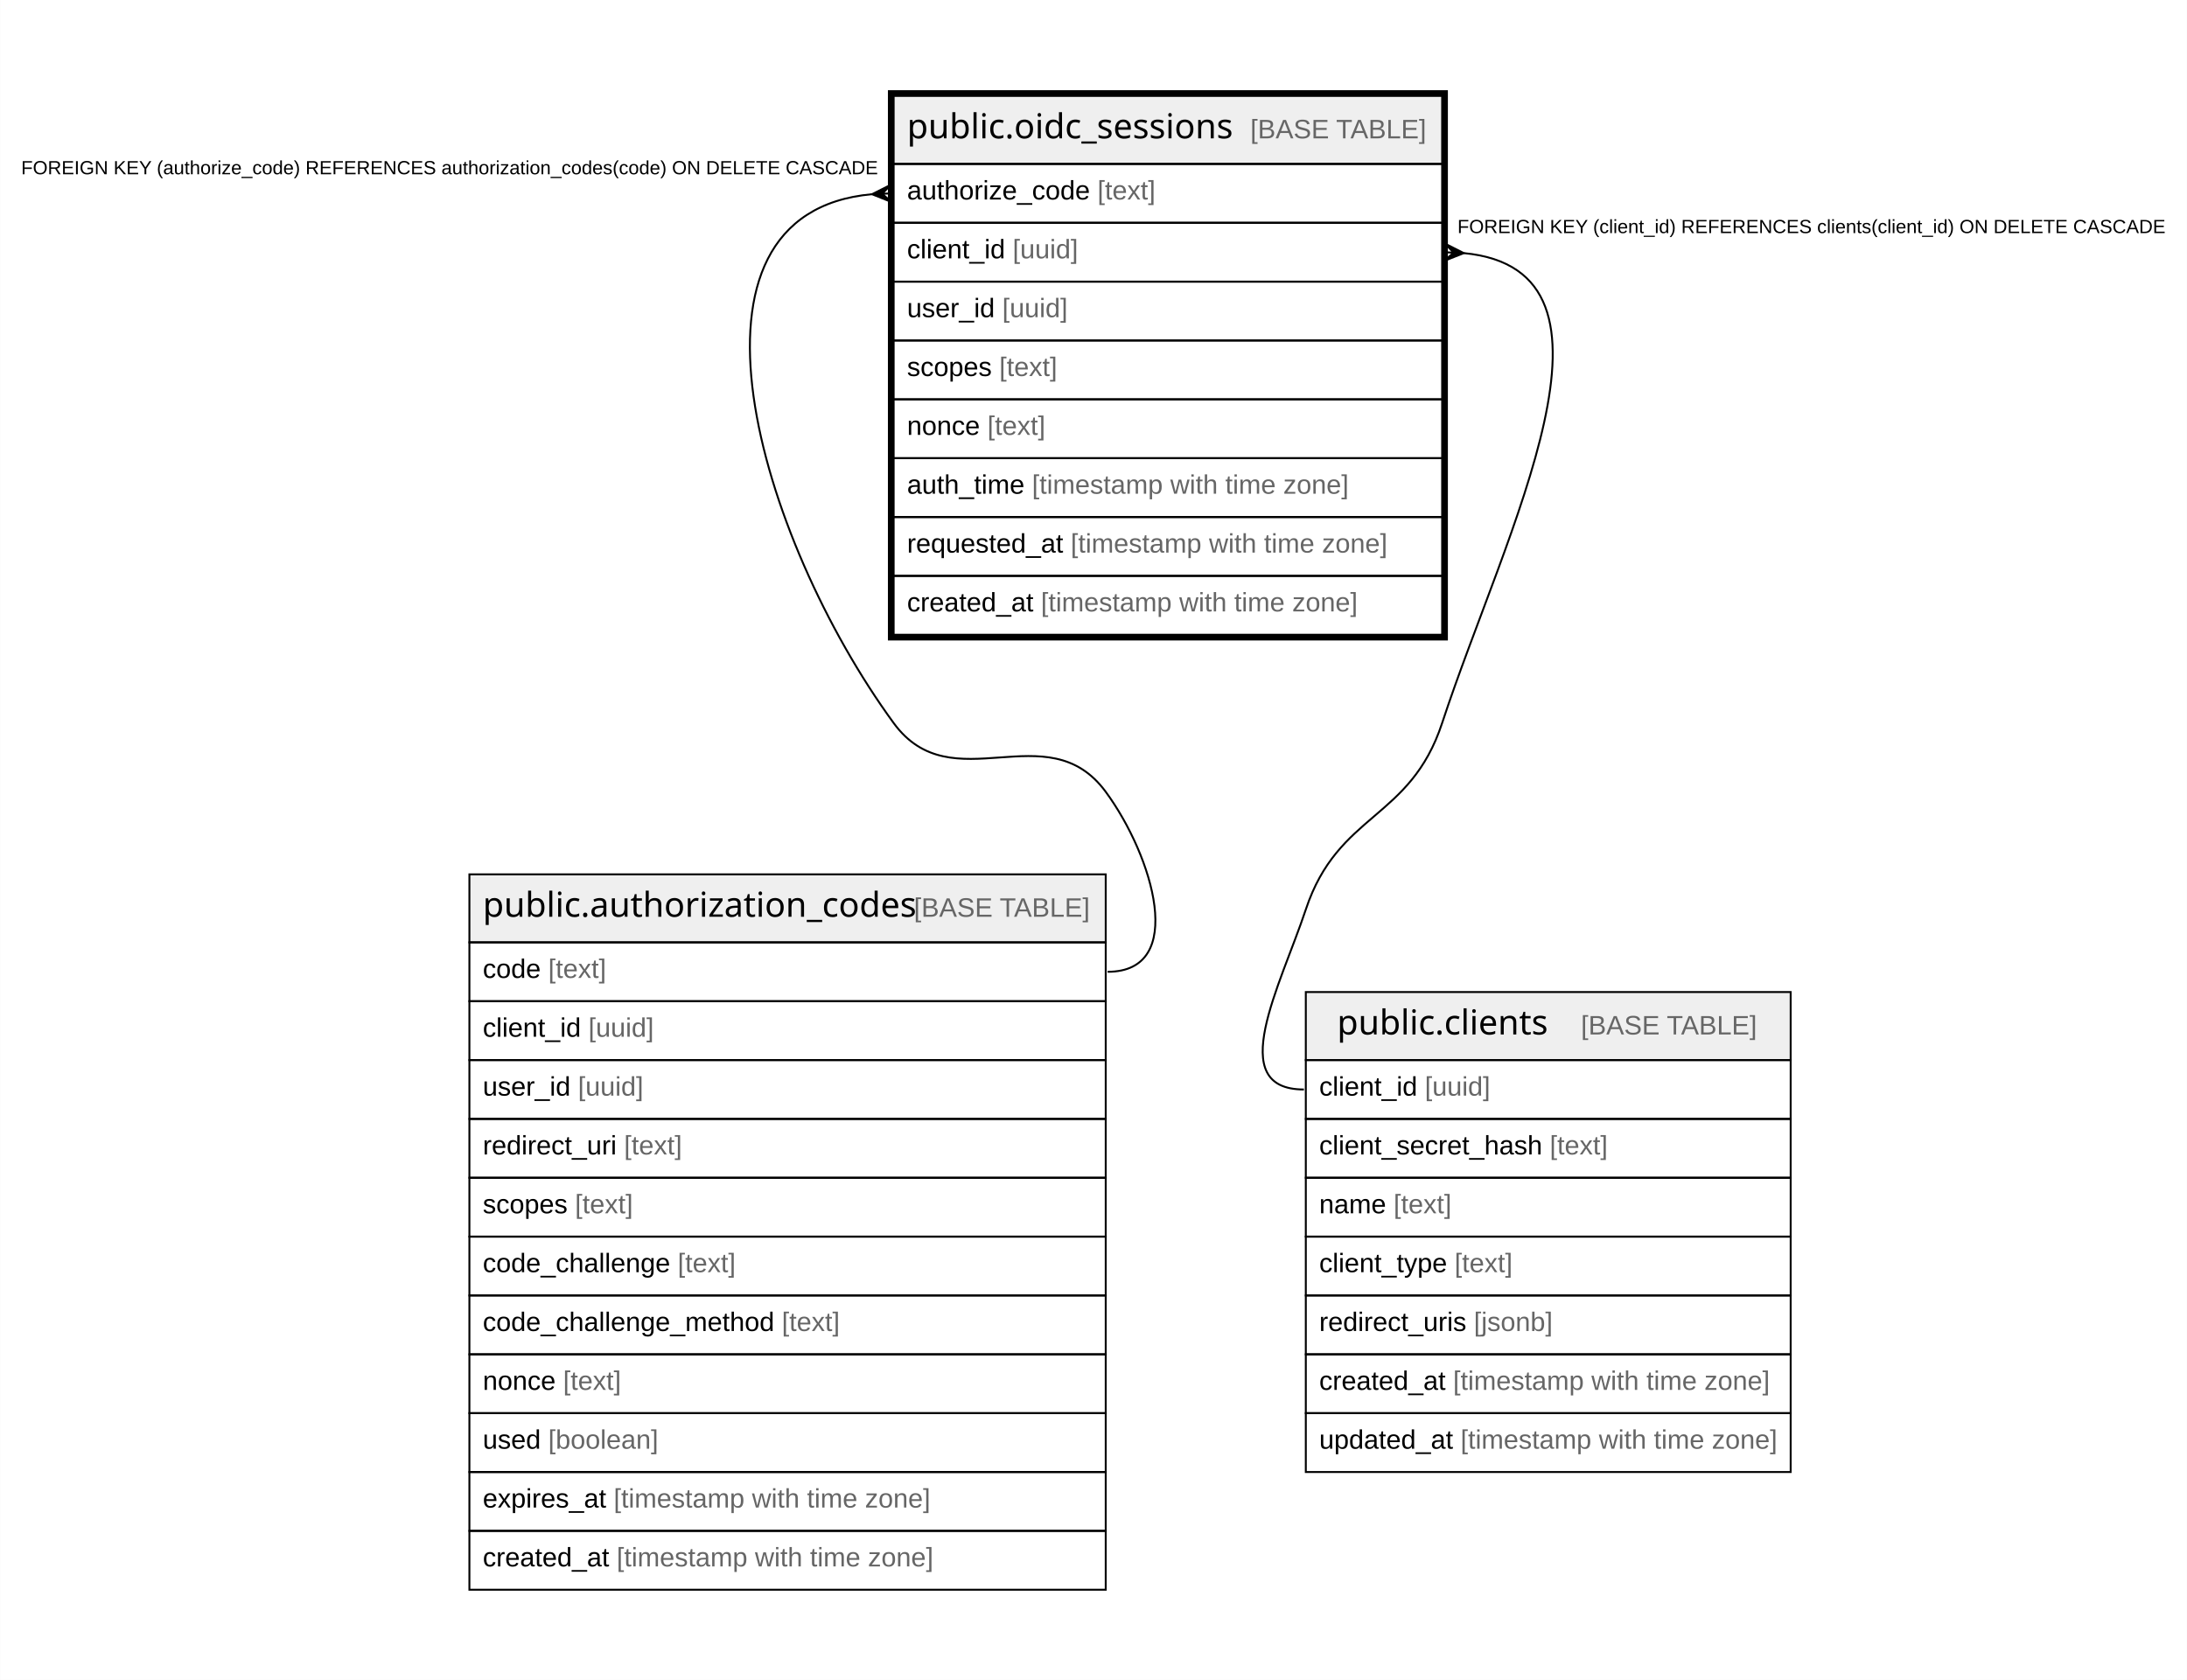
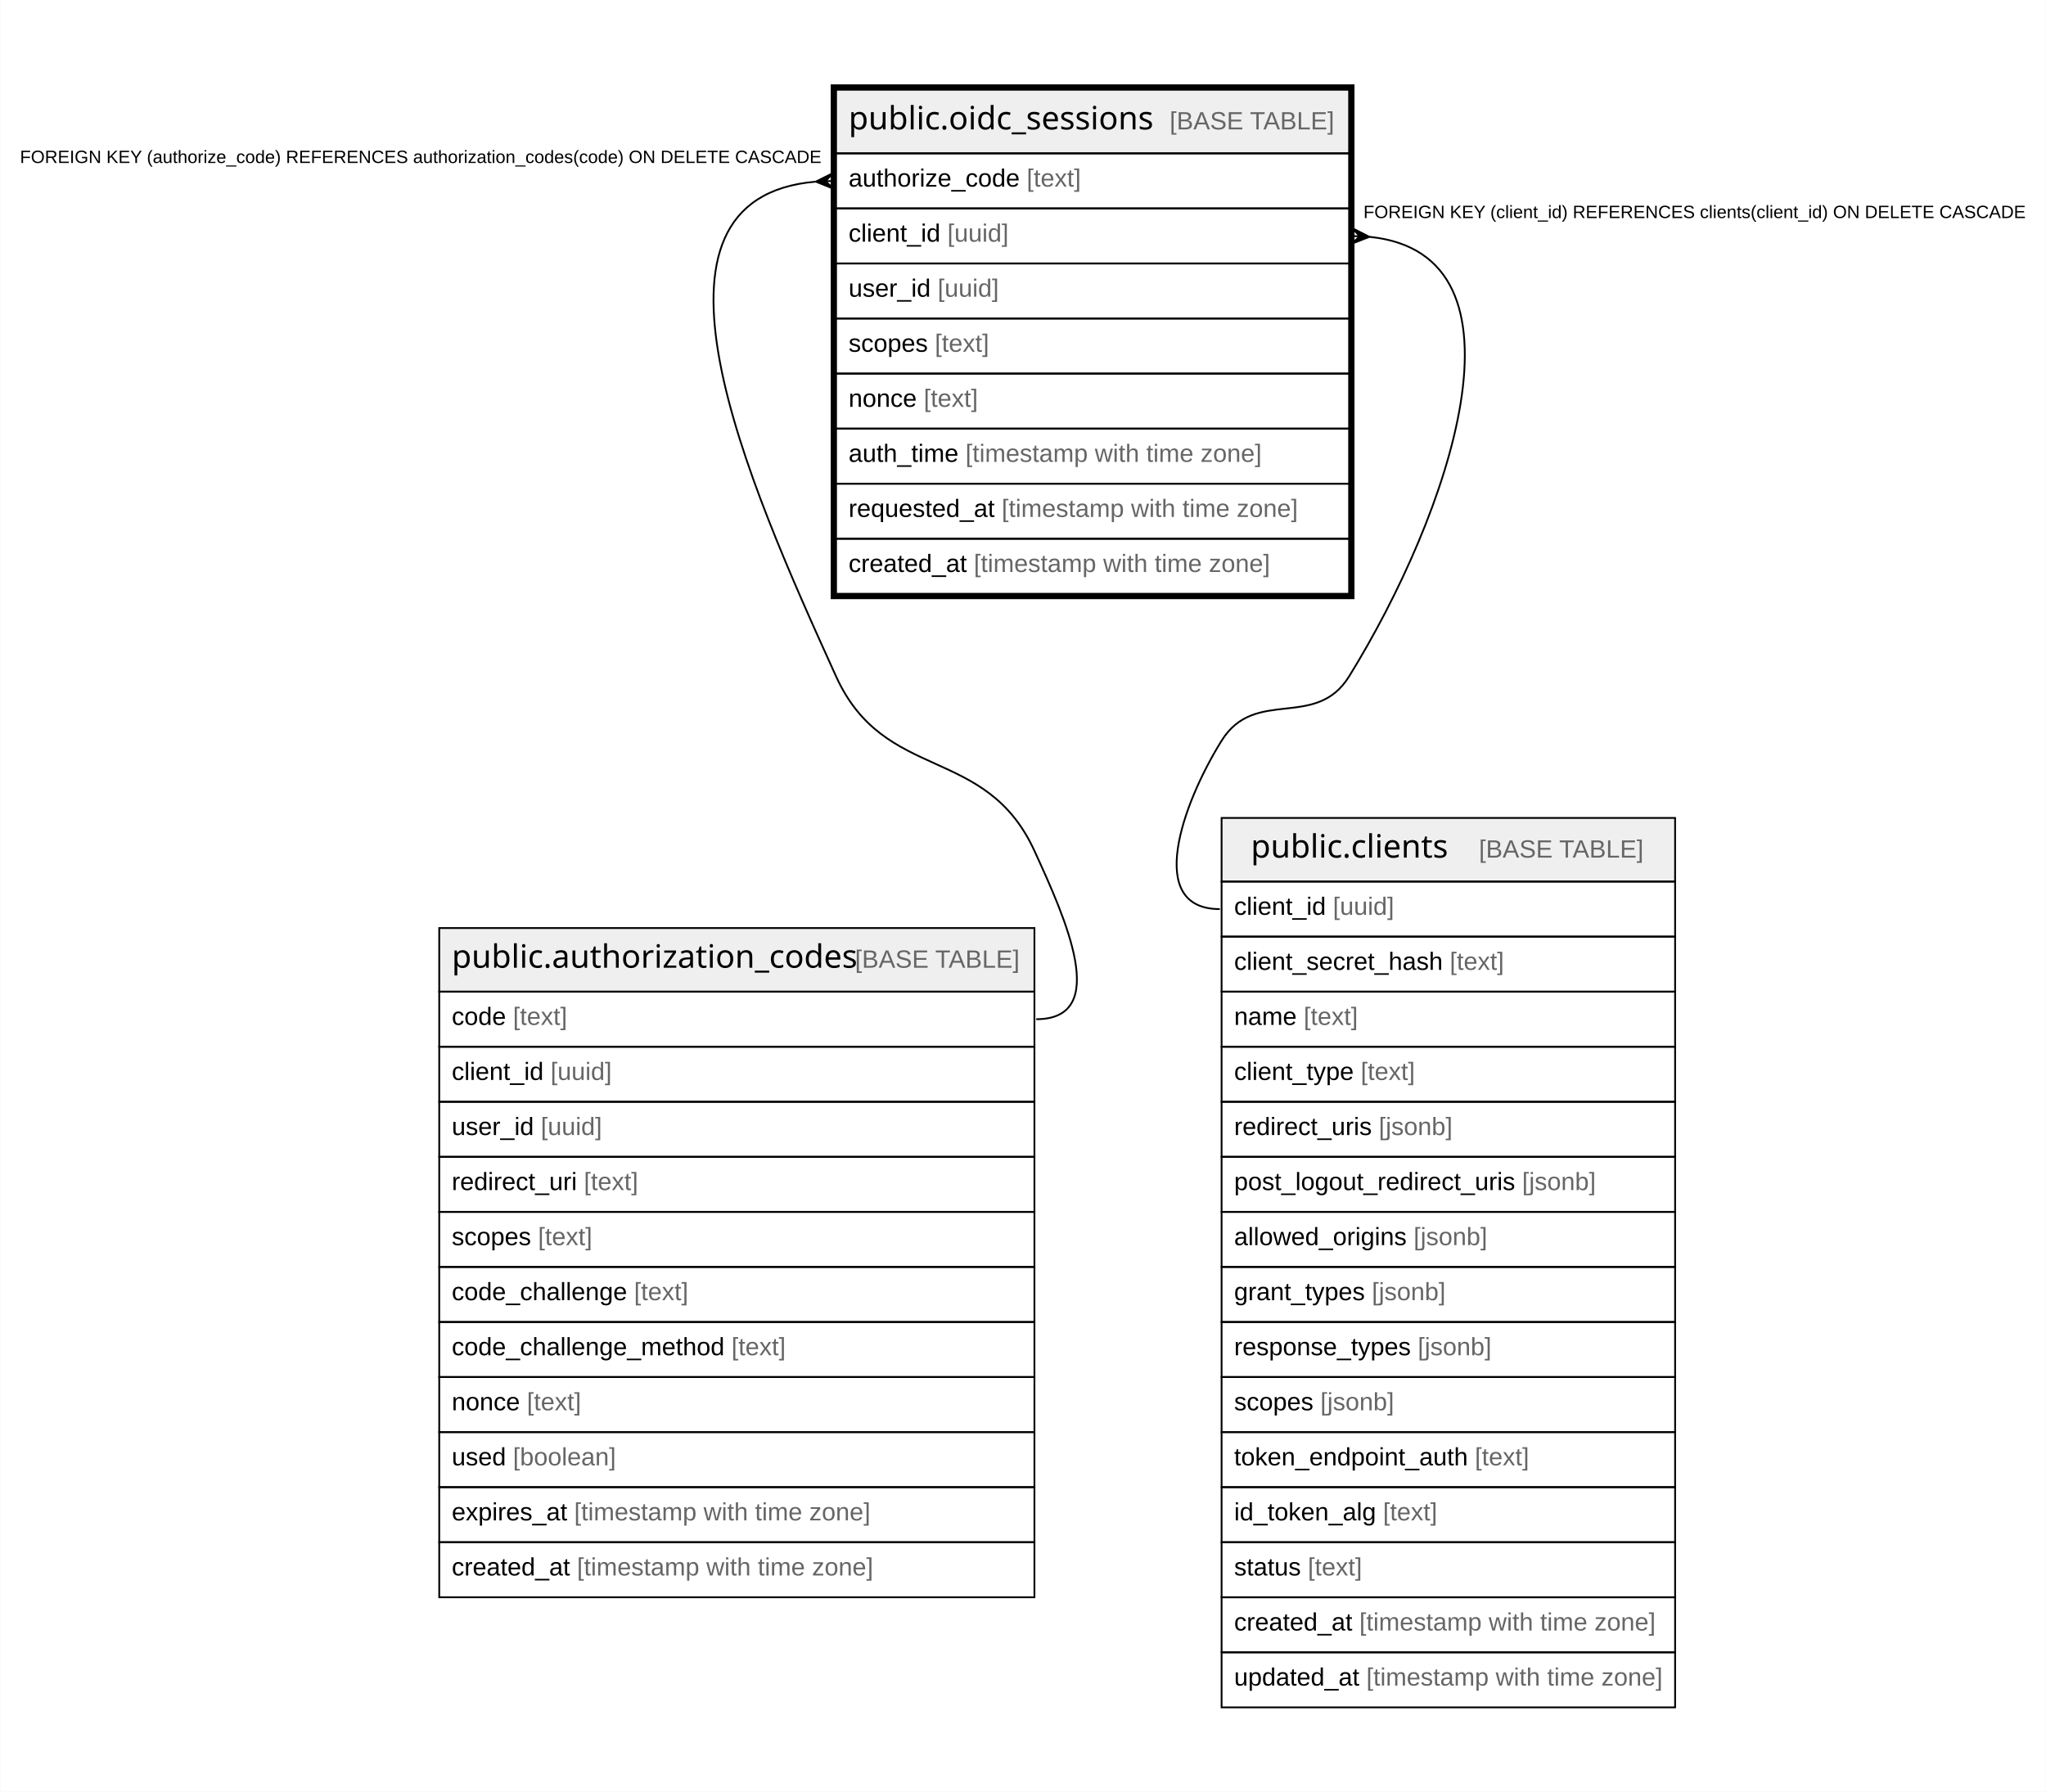
- <svg xmlns="http://www.w3.org/2000/svg" width="1144pt" height="879pt" viewBox="0.00 0.00 1144.13 879.20">
-   <g id="graph0" class="graph" transform="scale(1 1) rotate(0) translate(4 875.2)">
-     <polygon fill="white" stroke="none" points="-4,4 -4,-875.2 1140.13,-875.2 1140.13,4 -4,4" />
+ <svg xmlns="http://www.w3.org/2000/svg" width="1144pt" height="1002pt" viewBox="0.00 0.00 1144.13 1002.40">
+   <g id="graph0" class="graph" transform="scale(1 1) rotate(0) translate(4 998.4)">
+     <polygon fill="white" stroke="none" points="-4,4 -4,-998.4 1140.13,-998.4 1140.13,4 -4,4" />
    <g id="node1" class="node">
-       <polygon fill="#efefef" stroke="none" points="463.5,-789.4 463.5,-825 750.48,-825 750.48,-789.4 463.5,-789.4" />
-       <polygon fill="none" stroke="black" points="463.5,-789.4 463.5,-825 750.48,-825 750.48,-789.4 463.5,-789.4" />
-       <text text-anchor="start" x="470.5" y="-802.8" font-family="Arial Bold" font-size="18.00">public.oidc_sessions</text>
-       <text text-anchor="start" x="618.99" y="-802.8" font-family="Arial" font-size="14.00">    </text>
-       <text text-anchor="start" x="650.11" y="-802.8" font-family="Arial" font-size="14.00" fill="#666666">[BASE TABLE]</text>
+       <polygon fill="#efefef" stroke="none" points="463.5,-912.6 463.5,-948.2 750.48,-948.2 750.48,-912.6 463.5,-912.6" />
+       <polygon fill="none" stroke="black" points="463.5,-912.6 463.5,-948.2 750.48,-948.2 750.48,-912.6 463.5,-912.6" />
+       <text text-anchor="start" x="470.5" y="-926" font-family="Arial Bold" font-size="18.00">public.oidc_sessions</text>
+       <text text-anchor="start" x="618.99" y="-926" font-family="Arial" font-size="14.00">    </text>
+       <text text-anchor="start" x="650.11" y="-926" font-family="Arial" font-size="14.00" fill="#666666">[BASE TABLE]</text>
+       <polygon fill="none" stroke="black" points="463.5,-881.8 463.5,-912.6 750.48,-912.6 750.48,-881.8 463.5,-881.8" />
+       <text text-anchor="start" x="470.5" y="-894" font-family="Arial" font-size="14.00">authorize_code </text>
+       <text text-anchor="start" x="570.13" y="-894" font-family="Arial" font-size="14.00" fill="#666666">[text]</text>
+       <polygon fill="none" stroke="black" points="463.5,-851 463.5,-881.8 750.48,-881.8 750.48,-851 463.5,-851" />
+       <text text-anchor="start" x="470.5" y="-863.2" font-family="Arial" font-size="14.00">client_id </text>
+       <text text-anchor="start" x="525.76" y="-863.2" font-family="Arial" font-size="14.00" fill="#666666">[uuid]</text>
+       <polygon fill="none" stroke="black" points="463.5,-820.2 463.5,-851 750.48,-851 750.48,-820.2 463.5,-820.2" />
+       <text text-anchor="start" x="470.5" y="-832.4" font-family="Arial" font-size="14.00">user_id </text>
+       <text text-anchor="start" x="520.31" y="-832.4" font-family="Arial" font-size="14.00" fill="#666666">[uuid]</text>
+       <polygon fill="none" stroke="black" points="463.5,-789.4 463.5,-820.2 750.48,-820.2 750.48,-789.4 463.5,-789.4" />
+       <text text-anchor="start" x="470.5" y="-801.6" font-family="Arial" font-size="14.00">scopes </text>
+       <text text-anchor="start" x="518.75" y="-801.6" font-family="Arial" font-size="14.00" fill="#666666">[text]</text>
      <polygon fill="none" stroke="black" points="463.5,-758.6 463.5,-789.4 750.48,-789.4 750.48,-758.6 463.5,-758.6" />
-       <text text-anchor="start" x="470.5" y="-770.8" font-family="Arial" font-size="14.00">authorize_code </text>
-       <text text-anchor="start" x="570.13" y="-770.8" font-family="Arial" font-size="14.00" fill="#666666">[text]</text>
+       <text text-anchor="start" x="470.5" y="-770.8" font-family="Arial" font-size="14.00">nonce </text>
+       <text text-anchor="start" x="512.54" y="-770.8" font-family="Arial" font-size="14.00" fill="#666666">[text]</text>
      <polygon fill="none" stroke="black" points="463.5,-727.8 463.5,-758.6 750.48,-758.6 750.48,-727.8 463.5,-727.8" />
-       <text text-anchor="start" x="470.5" y="-740" font-family="Arial" font-size="14.00">client_id </text>
-       <text text-anchor="start" x="525.76" y="-740" font-family="Arial" font-size="14.00" fill="#666666">[uuid]</text>
+       <text text-anchor="start" x="470.5" y="-740" font-family="Arial" font-size="14.00">auth_time </text>
+       <text text-anchor="start" x="535.87" y="-740" font-family="Arial" font-size="14.00" fill="#666666">[timestamp with time zone]</text>
      <polygon fill="none" stroke="black" points="463.5,-697 463.5,-727.8 750.48,-727.8 750.48,-697 463.5,-697" />
-       <text text-anchor="start" x="470.5" y="-709.2" font-family="Arial" font-size="14.00">user_id </text>
-       <text text-anchor="start" x="520.31" y="-709.2" font-family="Arial" font-size="14.00" fill="#666666">[uuid]</text>
+       <text text-anchor="start" x="470.5" y="-709.2" font-family="Arial" font-size="14.00">requested_at </text>
+       <text text-anchor="start" x="556.12" y="-709.2" font-family="Arial" font-size="14.00" fill="#666666">[timestamp with time zone]</text>
      <polygon fill="none" stroke="black" points="463.5,-666.2 463.5,-697 750.48,-697 750.48,-666.2 463.5,-666.2" />
-       <text text-anchor="start" x="470.5" y="-678.4" font-family="Arial" font-size="14.00">scopes </text>
-       <text text-anchor="start" x="518.75" y="-678.4" font-family="Arial" font-size="14.00" fill="#666666">[text]</text>
-       <polygon fill="none" stroke="black" points="463.5,-635.4 463.5,-666.2 750.48,-666.2 750.48,-635.4 463.5,-635.4" />
-       <text text-anchor="start" x="470.5" y="-647.6" font-family="Arial" font-size="14.00">nonce </text>
-       <text text-anchor="start" x="512.54" y="-647.6" font-family="Arial" font-size="14.00" fill="#666666">[text]</text>
-       <polygon fill="none" stroke="black" points="463.5,-604.6 463.5,-635.4 750.48,-635.4 750.48,-604.6 463.5,-604.6" />
-       <text text-anchor="start" x="470.5" y="-616.8" font-family="Arial" font-size="14.00">auth_time </text>
-       <text text-anchor="start" x="535.87" y="-616.8" font-family="Arial" font-size="14.00" fill="#666666">[timestamp with time zone]</text>
-       <polygon fill="none" stroke="black" points="463.5,-573.8 463.5,-604.6 750.48,-604.6 750.48,-573.8 463.5,-573.8" />
-       <text text-anchor="start" x="470.5" y="-586" font-family="Arial" font-size="14.00">requested_at </text>
-       <text text-anchor="start" x="556.12" y="-586" font-family="Arial" font-size="14.00" fill="#666666">[timestamp with time zone]</text>
-       <polygon fill="none" stroke="black" points="463.5,-543 463.5,-573.8 750.48,-573.8 750.48,-543 463.5,-543" />
-       <text text-anchor="start" x="470.5" y="-555.2" font-family="Arial" font-size="14.00">created_at </text>
-       <text text-anchor="start" x="540.55" y="-555.2" font-family="Arial" font-size="14.00" fill="#666666">[timestamp with time zone]</text>
-       <polygon fill="none" stroke="black" stroke-width="3" points="462,-541.5 462,-826.5 751.98,-826.5 751.98,-541.5 462,-541.5" />
+       <text text-anchor="start" x="470.5" y="-678.4" font-family="Arial" font-size="14.00">created_at </text>
+       <text text-anchor="start" x="540.55" y="-678.4" font-family="Arial" font-size="14.00" fill="#666666">[timestamp with time zone]</text>
+       <polygon fill="none" stroke="black" stroke-width="3" points="462,-664.7 462,-949.7 751.98,-949.7 751.98,-664.7 462,-664.7" />
    </g>
    <g id="node2" class="node">
-       <polygon fill="#efefef" stroke="none" points="241.53,-382 241.53,-417.6 574.46,-417.6 574.46,-382 241.53,-382" />
-       <polygon fill="none" stroke="black" points="241.53,-382 241.53,-417.6 574.46,-417.6 574.46,-382 241.53,-382" />
-       <text text-anchor="start" x="248.53" y="-395.4" font-family="Arial Bold" font-size="18.00">public.authorization_codes</text>
-       <text text-anchor="start" x="442.97" y="-395.4" font-family="Arial" font-size="14.00">    </text>
-       <text text-anchor="start" x="474.08" y="-395.4" font-family="Arial" font-size="14.00" fill="#666666">[BASE TABLE]</text>
+       <polygon fill="#efefef" stroke="none" points="241.53,-443.6 241.53,-479.2 574.46,-479.2 574.46,-443.6 241.53,-443.6" />
+       <polygon fill="none" stroke="black" points="241.53,-443.6 241.53,-479.2 574.46,-479.2 574.46,-443.6 241.53,-443.6" />
+       <text text-anchor="start" x="248.53" y="-457" font-family="Arial Bold" font-size="18.00">public.authorization_codes</text>
+       <text text-anchor="start" x="442.97" y="-457" font-family="Arial" font-size="14.00">    </text>
+       <text text-anchor="start" x="474.08" y="-457" font-family="Arial" font-size="14.00" fill="#666666">[BASE TABLE]</text>
+       <polygon fill="none" stroke="black" points="241.53,-412.8 241.53,-443.6 574.46,-443.6 574.46,-412.8 241.53,-412.8" />
+       <text text-anchor="start" x="248.53" y="-425" font-family="Arial" font-size="14.00">code </text>
+       <text text-anchor="start" x="282.77" y="-425" font-family="Arial" font-size="14.00" fill="#666666">[text]</text>
+       <polygon fill="none" stroke="black" points="241.53,-382 241.53,-412.8 574.46,-412.8 574.46,-382 241.53,-382" />
+       <text text-anchor="start" x="248.53" y="-394.2" font-family="Arial" font-size="14.00">client_id </text>
+       <text text-anchor="start" x="303.78" y="-394.2" font-family="Arial" font-size="14.00" fill="#666666">[uuid]</text>
      <polygon fill="none" stroke="black" points="241.53,-351.2 241.53,-382 574.46,-382 574.46,-351.2 241.53,-351.2" />
-       <text text-anchor="start" x="248.53" y="-363.4" font-family="Arial" font-size="14.00">code </text>
-       <text text-anchor="start" x="282.77" y="-363.4" font-family="Arial" font-size="14.00" fill="#666666">[text]</text>
+       <text text-anchor="start" x="248.53" y="-363.4" font-family="Arial" font-size="14.00">user_id </text>
+       <text text-anchor="start" x="298.33" y="-363.4" font-family="Arial" font-size="14.00" fill="#666666">[uuid]</text>
      <polygon fill="none" stroke="black" points="241.53,-320.4 241.53,-351.2 574.46,-351.2 574.46,-320.4 241.53,-320.4" />
-       <text text-anchor="start" x="248.53" y="-332.6" font-family="Arial" font-size="14.00">client_id </text>
-       <text text-anchor="start" x="303.78" y="-332.6" font-family="Arial" font-size="14.00" fill="#666666">[uuid]</text>
+       <text text-anchor="start" x="248.53" y="-332.6" font-family="Arial" font-size="14.00">redirect_uri </text>
+       <text text-anchor="start" x="322.44" y="-332.6" font-family="Arial" font-size="14.00" fill="#666666">[text]</text>
      <polygon fill="none" stroke="black" points="241.53,-289.6 241.53,-320.4 574.46,-320.4 574.46,-289.6 241.53,-289.6" />
-       <text text-anchor="start" x="248.53" y="-301.8" font-family="Arial" font-size="14.00">user_id </text>
-       <text text-anchor="start" x="298.33" y="-301.8" font-family="Arial" font-size="14.00" fill="#666666">[uuid]</text>
+       <text text-anchor="start" x="248.53" y="-301.8" font-family="Arial" font-size="14.00">scopes </text>
+       <text text-anchor="start" x="296.77" y="-301.8" font-family="Arial" font-size="14.00" fill="#666666">[text]</text>
      <polygon fill="none" stroke="black" points="241.53,-258.8 241.53,-289.6 574.46,-289.6 574.46,-258.8 241.53,-258.8" />
-       <text text-anchor="start" x="248.53" y="-271" font-family="Arial" font-size="14.00">redirect_uri </text>
-       <text text-anchor="start" x="322.44" y="-271" font-family="Arial" font-size="14.00" fill="#666666">[text]</text>
+       <text text-anchor="start" x="248.53" y="-271" font-family="Arial" font-size="14.00">code_challenge </text>
+       <text text-anchor="start" x="350.5" y="-271" font-family="Arial" font-size="14.00" fill="#666666">[text]</text>
      <polygon fill="none" stroke="black" points="241.53,-228 241.53,-258.8 574.46,-258.8 574.46,-228 241.53,-228" />
-       <text text-anchor="start" x="248.53" y="-240.2" font-family="Arial" font-size="14.00">scopes </text>
-       <text text-anchor="start" x="296.77" y="-240.2" font-family="Arial" font-size="14.00" fill="#666666">[text]</text>
+       <text text-anchor="start" x="248.53" y="-240.2" font-family="Arial" font-size="14.00">code_challenge_method </text>
+       <text text-anchor="start" x="404.98" y="-240.2" font-family="Arial" font-size="14.00" fill="#666666">[text]</text>
      <polygon fill="none" stroke="black" points="241.53,-197.2 241.53,-228 574.46,-228 574.46,-197.2 241.53,-197.2" />
-       <text text-anchor="start" x="248.53" y="-209.4" font-family="Arial" font-size="14.00">code_challenge </text>
-       <text text-anchor="start" x="350.5" y="-209.4" font-family="Arial" font-size="14.00" fill="#666666">[text]</text>
+       <text text-anchor="start" x="248.53" y="-209.4" font-family="Arial" font-size="14.00">nonce </text>
+       <text text-anchor="start" x="290.56" y="-209.4" font-family="Arial" font-size="14.00" fill="#666666">[text]</text>
      <polygon fill="none" stroke="black" points="241.53,-166.4 241.53,-197.2 574.46,-197.2 574.46,-166.4 241.53,-166.4" />
-       <text text-anchor="start" x="248.53" y="-178.6" font-family="Arial" font-size="14.00">code_challenge_method </text>
-       <text text-anchor="start" x="404.98" y="-178.6" font-family="Arial" font-size="14.00" fill="#666666">[text]</text>
+       <text text-anchor="start" x="248.53" y="-178.6" font-family="Arial" font-size="14.00">used </text>
+       <text text-anchor="start" x="282.77" y="-178.6" font-family="Arial" font-size="14.00" fill="#666666">[boolean]</text>
      <polygon fill="none" stroke="black" points="241.53,-135.6 241.53,-166.4 574.46,-166.4 574.46,-135.6 241.53,-135.6" />
-       <text text-anchor="start" x="248.53" y="-147.8" font-family="Arial" font-size="14.00">nonce </text>
-       <text text-anchor="start" x="290.56" y="-147.8" font-family="Arial" font-size="14.00" fill="#666666">[text]</text>
+       <text text-anchor="start" x="248.53" y="-147.8" font-family="Arial" font-size="14.00">expires_at </text>
+       <text text-anchor="start" x="317.01" y="-147.8" font-family="Arial" font-size="14.00" fill="#666666">[timestamp with time zone]</text>
      <polygon fill="none" stroke="black" points="241.53,-104.8 241.53,-135.6 574.46,-135.6 574.46,-104.8 241.53,-104.8" />
-       <text text-anchor="start" x="248.53" y="-117" font-family="Arial" font-size="14.00">used </text>
-       <text text-anchor="start" x="282.77" y="-117" font-family="Arial" font-size="14.00" fill="#666666">[boolean]</text>
-       <polygon fill="none" stroke="black" points="241.53,-74 241.53,-104.8 574.46,-104.8 574.46,-74 241.53,-74" />
-       <text text-anchor="start" x="248.53" y="-86.2" font-family="Arial" font-size="14.00">expires_at </text>
-       <text text-anchor="start" x="317.01" y="-86.2" font-family="Arial" font-size="14.00" fill="#666666">[timestamp with time zone]</text>
-       <polygon fill="none" stroke="black" points="241.53,-43.2 241.53,-74 574.46,-74 574.46,-43.2 241.53,-43.2" />
-       <text text-anchor="start" x="248.53" y="-55.4" font-family="Arial" font-size="14.00">created_at </text>
-       <text text-anchor="start" x="318.57" y="-55.4" font-family="Arial" font-size="14.00" fill="#666666">[timestamp with time zone]</text>
+       <text text-anchor="start" x="248.53" y="-117" font-family="Arial" font-size="14.00">created_at </text>
+       <text text-anchor="start" x="318.57" y="-117" font-family="Arial" font-size="14.00" fill="#666666">[timestamp with time zone]</text>
    </g>
    <g id="edge1" class="edge">
-       <path fill="none" stroke="black" d="M452.12,-773.55C342.34,-763.66 393.01,-593.41 463.5,-496.8 494.06,-454.92 543.75,-502.57 574.46,-460.8 599.25,-427.06 617.33,-366.6 575.46,-366.6" />
-       <polygon fill="black" stroke="black" points="452.18,-773.55 461.97,-778.48 457.51,-773.78 461.83,-773.97 461.83,-773.97 461.83,-773.97 457.51,-773.78 462.36,-769.49 452.18,-773.55" />
-       <text text-anchor="start" x="7" y="-784" font-family="Arial" font-size="10.00">FOREIGN KEY (authorize_code) REFERENCES authorization_codes(code) ON DELETE CASCADE</text>
+       <path fill="none" stroke="black" d="M452.17,-896.78C343.57,-887.58 414.03,-728.88 463.5,-620 490.67,-560.21 547.08,-582.1 574.46,-522.4 591.91,-484.34 617.33,-428.2 575.46,-428.2" />
+       <polygon fill="black" stroke="black" points="452.18,-896.78 461.98,-901.68 457.51,-897 461.83,-897.17 461.83,-897.17 461.83,-897.17 457.51,-897 462.35,-892.69 452.18,-896.78" />
+       <text text-anchor="start" x="7" y="-907.2" font-family="Arial" font-size="10.00">FOREIGN KEY (authorize_code) REFERENCES authorization_codes(code) ON DELETE CASCADE</text>
    </g>
    <g id="node3" class="node">
-       <polygon fill="#efefef" stroke="none" points="679.15,-320.4 679.15,-356 932.83,-356 932.83,-320.4 679.15,-320.4" />
-       <polygon fill="none" stroke="black" points="679.15,-320.4 679.15,-356 932.83,-356 932.83,-320.4 679.15,-320.4" />
-       <text text-anchor="start" x="695.51" y="-333.8" font-family="Arial Bold" font-size="18.00">public.clients</text>
-       <text text-anchor="start" x="791.99" y="-333.8" font-family="Arial" font-size="14.00">    </text>
-       <text text-anchor="start" x="823.1" y="-333.8" font-family="Arial" font-size="14.00" fill="#666666">[BASE TABLE]</text>
+       <polygon fill="#efefef" stroke="none" points="679.15,-505.2 679.15,-540.8 932.83,-540.8 932.83,-505.2 679.15,-505.2" />
+       <polygon fill="none" stroke="black" points="679.15,-505.2 679.15,-540.8 932.83,-540.8 932.83,-505.2 679.15,-505.2" />
+       <text text-anchor="start" x="695.51" y="-518.6" font-family="Arial Bold" font-size="18.00">public.clients</text>
+       <text text-anchor="start" x="791.99" y="-518.6" font-family="Arial" font-size="14.00">    </text>
+       <text text-anchor="start" x="823.1" y="-518.6" font-family="Arial" font-size="14.00" fill="#666666">[BASE TABLE]</text>
+       <polygon fill="none" stroke="black" points="679.15,-474.4 679.15,-505.2 932.83,-505.2 932.83,-474.4 679.15,-474.4" />
+       <text text-anchor="start" x="686.15" y="-486.6" font-family="Arial" font-size="14.00">client_id </text>
+       <text text-anchor="start" x="741.41" y="-486.6" font-family="Arial" font-size="14.00" fill="#666666">[uuid]</text>
+       <polygon fill="none" stroke="black" points="679.15,-443.6 679.15,-474.4 932.83,-474.4 932.83,-443.6 679.15,-443.6" />
+       <text text-anchor="start" x="686.15" y="-455.8" font-family="Arial" font-size="14.00">client_secret_hash </text>
+       <text text-anchor="start" x="806.78" y="-455.8" font-family="Arial" font-size="14.00" fill="#666666">[text]</text>
+       <polygon fill="none" stroke="black" points="679.15,-412.8 679.15,-443.6 932.83,-443.6 932.83,-412.8 679.15,-412.8" />
+       <text text-anchor="start" x="686.15" y="-425" font-family="Arial" font-size="14.00">name </text>
+       <text text-anchor="start" x="725.06" y="-425" font-family="Arial" font-size="14.00" fill="#666666">[text]</text>
+       <polygon fill="none" stroke="black" points="679.15,-382 679.15,-412.8 932.83,-412.8 932.83,-382 679.15,-382" />
+       <text text-anchor="start" x="686.15" y="-394.2" font-family="Arial" font-size="14.00">client_type </text>
+       <text text-anchor="start" x="756.97" y="-394.2" font-family="Arial" font-size="14.00" fill="#666666">[text]</text>
+       <polygon fill="none" stroke="black" points="679.15,-351.2 679.15,-382 932.83,-382 932.83,-351.2 679.15,-351.2" />
+       <text text-anchor="start" x="686.15" y="-363.4" font-family="Arial" font-size="14.00">redirect_uris </text>
+       <text text-anchor="start" x="767.07" y="-363.4" font-family="Arial" font-size="14.00" fill="#666666">[jsonb]</text>
+       <polygon fill="none" stroke="black" points="679.15,-320.4 679.15,-351.2 932.83,-351.2 932.83,-320.4 679.15,-320.4" />
+       <text text-anchor="start" x="686.15" y="-332.6" font-family="Arial" font-size="14.00">post_logout_redirect_uris </text>
+       <text text-anchor="start" x="847.25" y="-332.6" font-family="Arial" font-size="14.00" fill="#666666">[jsonb]</text>
      <polygon fill="none" stroke="black" points="679.15,-289.6 679.15,-320.4 932.83,-320.4 932.83,-289.6 679.15,-289.6" />
-       <text text-anchor="start" x="686.15" y="-301.8" font-family="Arial" font-size="14.00">client_id </text>
-       <text text-anchor="start" x="741.41" y="-301.8" font-family="Arial" font-size="14.00" fill="#666666">[uuid]</text>
+       <text text-anchor="start" x="686.15" y="-301.8" font-family="Arial" font-size="14.00">allowed_origins </text>
+       <text text-anchor="start" x="786.54" y="-301.8" font-family="Arial" font-size="14.00" fill="#666666">[jsonb]</text>
      <polygon fill="none" stroke="black" points="679.15,-258.8 679.15,-289.6 932.83,-289.6 932.83,-258.8 679.15,-258.8" />
-       <text text-anchor="start" x="686.15" y="-271" font-family="Arial" font-size="14.00">client_secret_hash </text>
-       <text text-anchor="start" x="806.78" y="-271" font-family="Arial" font-size="14.00" fill="#666666">[text]</text>
+       <text text-anchor="start" x="686.15" y="-271" font-family="Arial" font-size="14.00">grant_types </text>
+       <text text-anchor="start" x="763.2" y="-271" font-family="Arial" font-size="14.00" fill="#666666">[jsonb]</text>
      <polygon fill="none" stroke="black" points="679.15,-228 679.15,-258.8 932.83,-258.8 932.83,-228 679.15,-228" />
-       <text text-anchor="start" x="686.15" y="-240.2" font-family="Arial" font-size="14.00">name </text>
-       <text text-anchor="start" x="725.06" y="-240.2" font-family="Arial" font-size="14.00" fill="#666666">[text]</text>
+       <text text-anchor="start" x="686.15" y="-240.2" font-family="Arial" font-size="14.00">response_types </text>
+       <text text-anchor="start" x="788.88" y="-240.2" font-family="Arial" font-size="14.00" fill="#666666">[jsonb]</text>
      <polygon fill="none" stroke="black" points="679.15,-197.2 679.15,-228 932.83,-228 932.83,-197.2 679.15,-197.2" />
-       <text text-anchor="start" x="686.15" y="-209.4" font-family="Arial" font-size="14.00">client_type </text>
-       <text text-anchor="start" x="756.97" y="-209.4" font-family="Arial" font-size="14.00" fill="#666666">[text]</text>
+       <text text-anchor="start" x="686.15" y="-209.4" font-family="Arial" font-size="14.00">scopes </text>
+       <text text-anchor="start" x="734.4" y="-209.4" font-family="Arial" font-size="14.00" fill="#666666">[jsonb]</text>
      <polygon fill="none" stroke="black" points="679.15,-166.4 679.15,-197.2 932.83,-197.2 932.83,-166.4 679.15,-166.4" />
-       <text text-anchor="start" x="686.15" y="-178.6" font-family="Arial" font-size="14.00">redirect_uris </text>
-       <text text-anchor="start" x="767.07" y="-178.6" font-family="Arial" font-size="14.00" fill="#666666">[jsonb]</text>
+       <text text-anchor="start" x="686.15" y="-178.6" font-family="Arial" font-size="14.00">token_endpoint_auth </text>
+       <text text-anchor="start" x="820.83" y="-178.6" font-family="Arial" font-size="14.00" fill="#666666">[text]</text>
      <polygon fill="none" stroke="black" points="679.15,-135.6 679.15,-166.4 932.83,-166.4 932.83,-135.6 679.15,-135.6" />
-       <text text-anchor="start" x="686.15" y="-147.8" font-family="Arial" font-size="14.00">created_at </text>
-       <text text-anchor="start" x="756.2" y="-147.8" font-family="Arial" font-size="14.00" fill="#666666">[timestamp with time zone]</text>
+       <text text-anchor="start" x="686.15" y="-147.8" font-family="Arial" font-size="14.00">id_token_alg </text>
+       <text text-anchor="start" x="769.44" y="-147.8" font-family="Arial" font-size="14.00" fill="#666666">[text]</text>
      <polygon fill="none" stroke="black" points="679.15,-104.8 679.15,-135.6 932.83,-135.6 932.83,-104.8 679.15,-104.8" />
-       <text text-anchor="start" x="686.15" y="-117" font-family="Arial" font-size="14.00">updated_at </text>
-       <text text-anchor="start" x="760.11" y="-117" font-family="Arial" font-size="14.00" fill="#666666">[timestamp with time zone]</text>
+       <text text-anchor="start" x="686.15" y="-117" font-family="Arial" font-size="14.00">status </text>
+       <text text-anchor="start" x="727.39" y="-117" font-family="Arial" font-size="14.00" fill="#666666">[text]</text>
+       <polygon fill="none" stroke="black" points="679.15,-74 679.15,-104.8 932.83,-104.8 932.83,-74 679.15,-74" />
+       <text text-anchor="start" x="686.15" y="-86.2" font-family="Arial" font-size="14.00">created_at </text>
+       <text text-anchor="start" x="756.2" y="-86.2" font-family="Arial" font-size="14.00" fill="#666666">[timestamp with time zone]</text>
+       <polygon fill="none" stroke="black" points="679.15,-43.2 679.15,-74 932.83,-74 932.83,-43.2 679.15,-43.2" />
+       <text text-anchor="start" x="686.15" y="-55.4" font-family="Arial" font-size="14.00">updated_at </text>
+       <text text-anchor="start" x="760.11" y="-55.4" font-family="Arial" font-size="14.00" fill="#666666">[timestamp with time zone]</text>
    </g>
    <g id="edge2" class="edge">
-       <path fill="none" stroke="black" d="M761.78,-742.74C855.97,-733.79 783.54,-597.38 750.48,-496.8 733.7,-445.76 696.1,-450.19 679.15,-399.2 665.95,-359.47 636.28,-305 678.15,-305" />
-       <polygon fill="black" stroke="black" points="761.81,-742.73 751.61,-738.69 756.48,-742.97 752.15,-743.17 752.15,-743.17 752.15,-743.17 756.48,-742.97 752.02,-747.68 761.81,-742.73" />
-       <text text-anchor="start" x="758.48" y="-753.2" font-family="Arial" font-size="10.00">FOREIGN KEY (client_id) REFERENCES clients(client_id) ON DELETE CASCADE</text>
+       <path fill="none" stroke="black" d="M761.86,-865.9C857.47,-856.29 806.16,-710.05 750.48,-620 731.81,-589.8 697.92,-614.14 679.15,-584 657.02,-548.46 636.28,-489.8 678.15,-489.8" />
+       <polygon fill="black" stroke="black" points="761.8,-865.9 751.6,-861.89 756.48,-866.16 752.15,-866.37 752.15,-866.37 752.15,-866.37 756.48,-866.16 752.03,-870.88 761.8,-865.9" />
+       <text text-anchor="start" x="758.48" y="-876.4" font-family="Arial" font-size="10.00">FOREIGN KEY (client_id) REFERENCES clients(client_id) ON DELETE CASCADE</text>
    </g>
  </g>
</svg>
